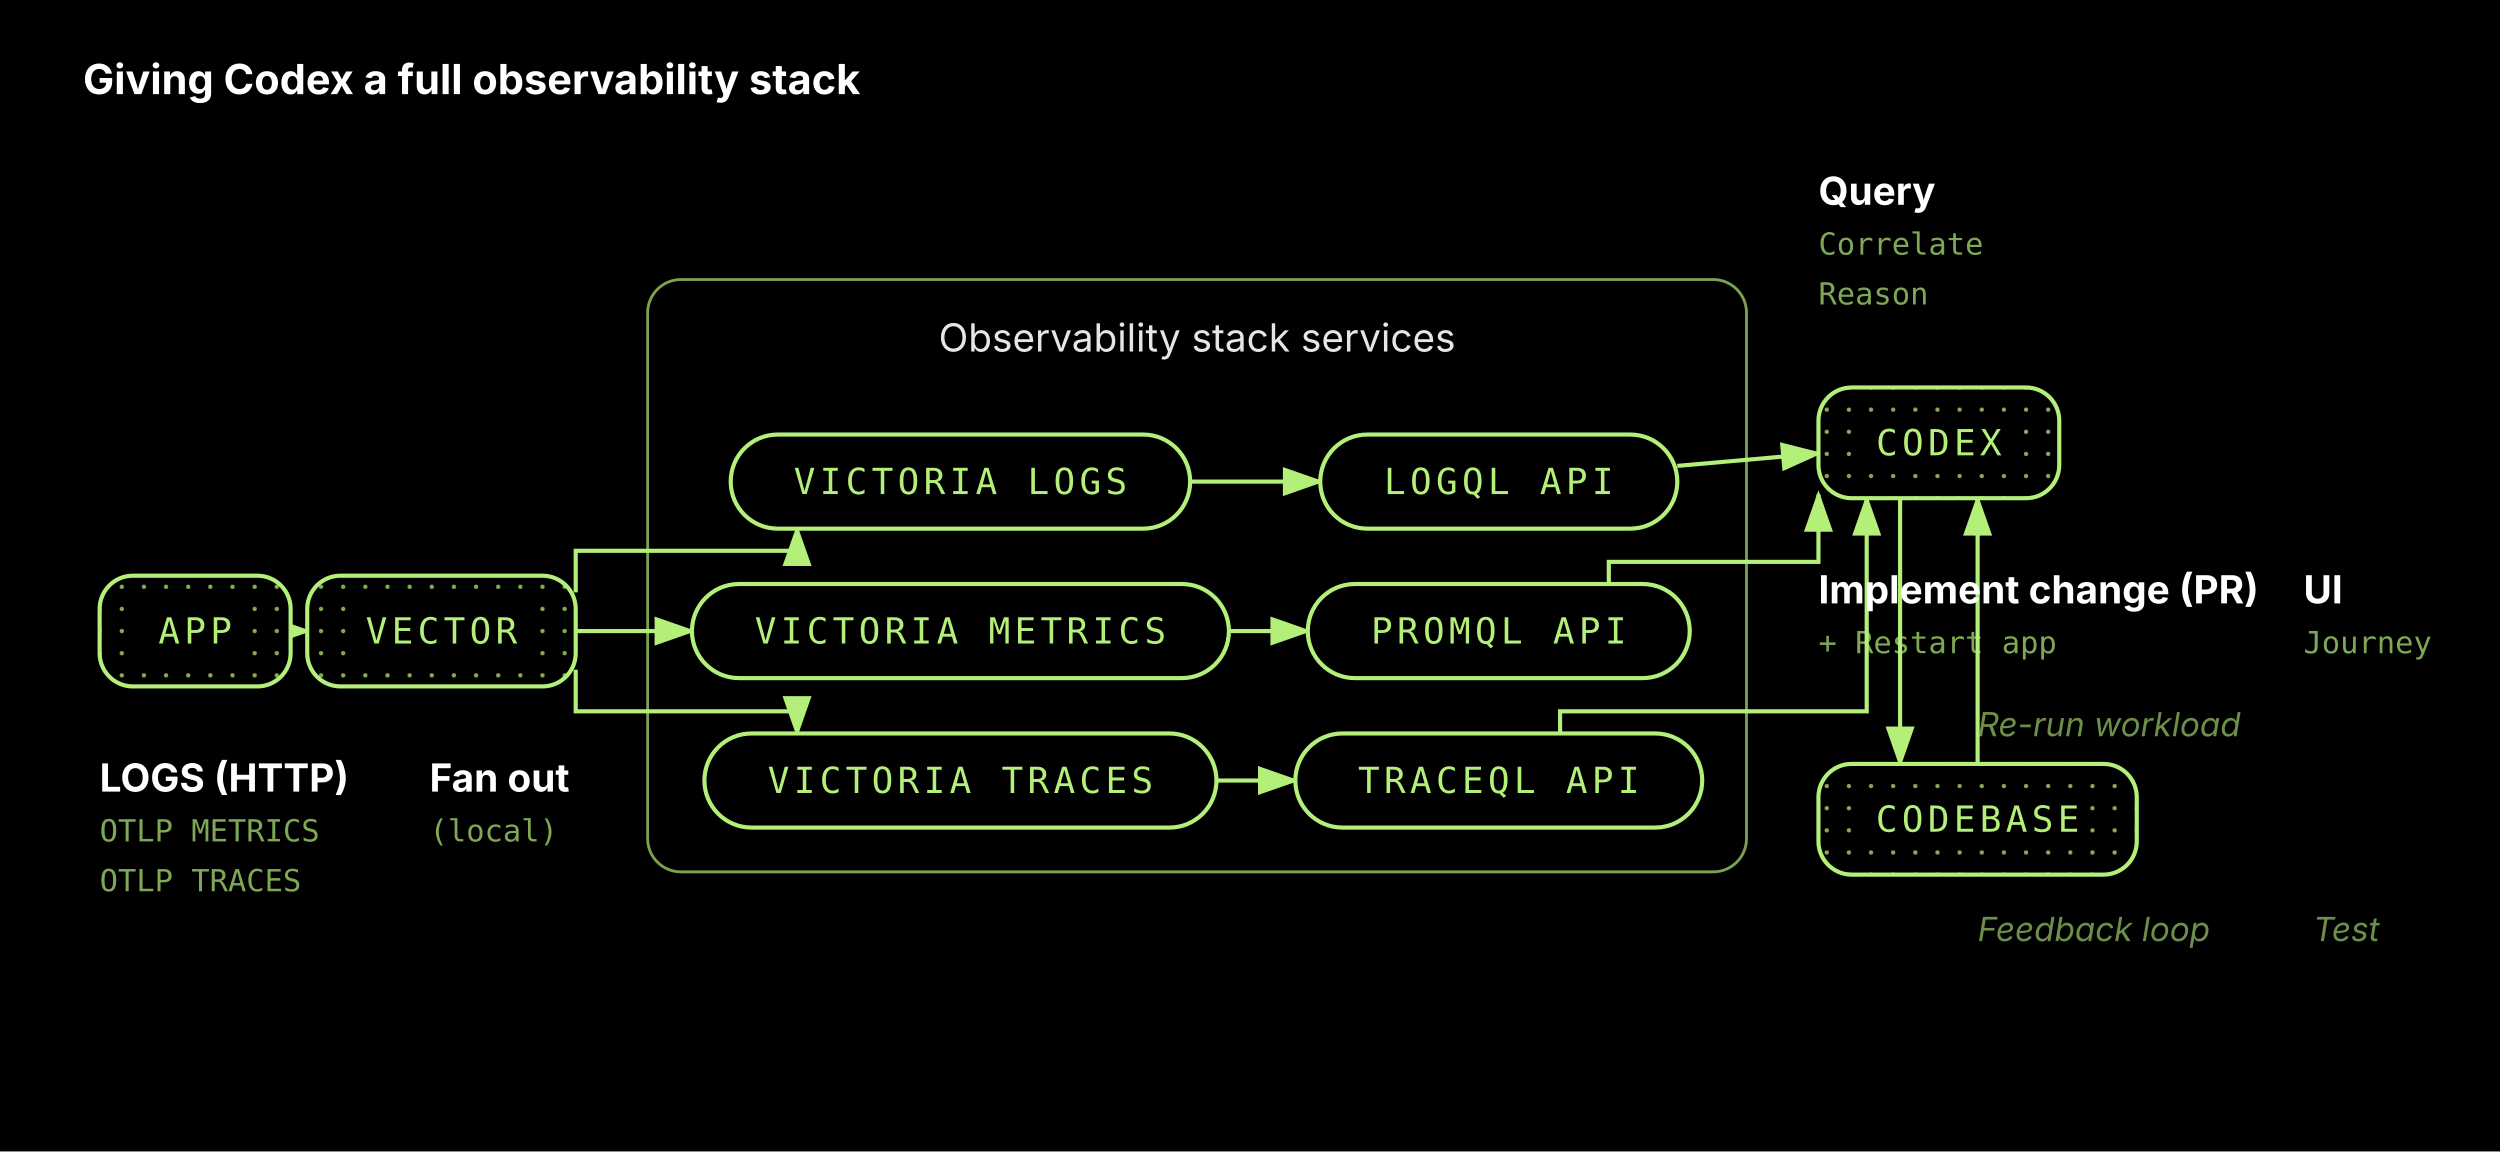
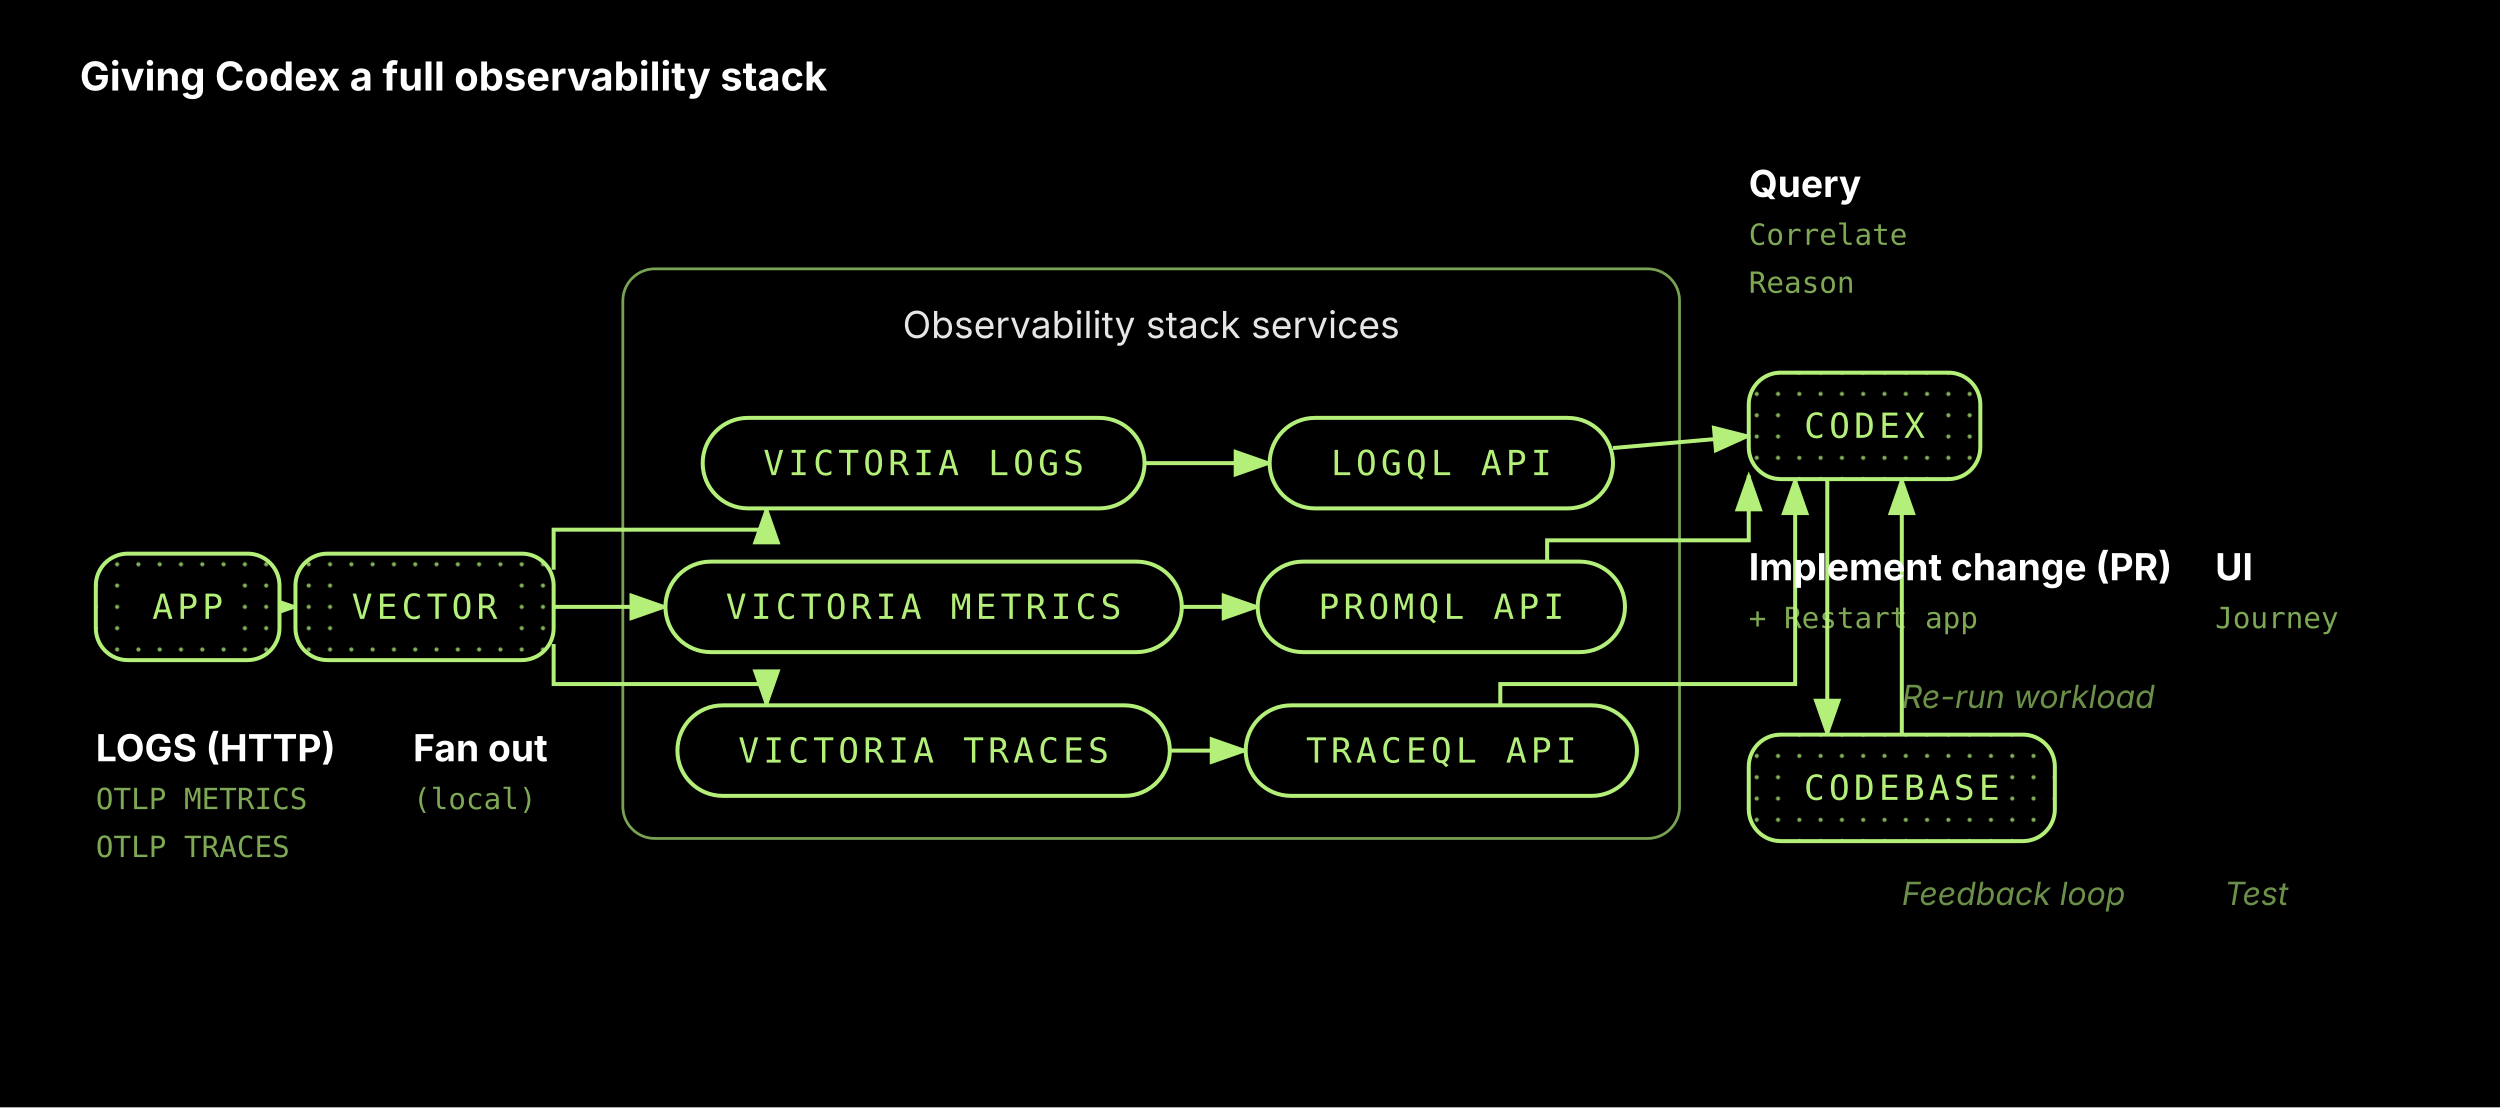
- <svg xmlns="http://www.w3.org/2000/svg" viewBox="0 0 903.24 416" width="903.24" height="416">
+ <svg xmlns="http://www.w3.org/2000/svg" viewBox="0 0 939.24 416" width="939.24" height="416">
  <defs>
    <pattern id="dotgrid" width="8" height="8" patternUnits="userSpaceOnUse">
      <rect width="8" height="8" fill="#000000" />
      <circle cx="4" cy="4" r="0.8" fill="#b4f079" opacity="0.7" />
    </pattern>
    <pattern id="crosshatch" width="8" height="8" patternUnits="userSpaceOnUse">
      <rect width="8" height="8" fill="#000000" />
      <path d="M0 8L8 0M-1 1L1 -1M7 9L9 7" stroke="#b4f079" stroke-width="0.8" opacity="0.2" />
    </pattern>
    <pattern id="hero" width="6" height="6" patternUnits="userSpaceOnUse">
      <rect width="6" height="6" fill="#3d6b23" />
      <circle cx="3" cy="3" r="0.6" fill="#5a9a35" opacity="0.5" />
    </pattern>
    <marker id="arrowhead" markerWidth="10" markerHeight="7" refX="9" refY="3.5" orient="auto" markerUnits="strokeWidth">
      <polygon points="0 0, 10 3.5, 0 7" fill="#b4f079" />
    </marker>
    <marker id="arrowhead-reverse" markerWidth="10" markerHeight="7" refX="1" refY="3.5" orient="auto" markerUnits="strokeWidth">
      <polygon points="10 0, 0 3.5, 10 7" fill="#b4f079" />
    </marker>
  </defs>
  <rect width="100%" height="100%" fill="#000000" />
  <g class="diagram">
    <text x="30" y="34" font-family="'Inter', 'Helvetica Neue', Arial, sans-serif" font-size="15" fill="#ffffff" font-weight="700">Giving Codex a full observability stack</text>
    <rect x="234" y="101" width="397" height="214" rx="12" fill="transparent" stroke="#b4f079" stroke-width="1" opacity="0.35" />
    <rect x="234" y="101" width="397" height="214" rx="12" fill="none" stroke="#b4f079" stroke-width="1" opacity="0.5" />
    <line x1="105" y1="228" x2="111" y2="228" stroke="#b4f079" stroke-width="1.5" marker-end="url(#arrowhead)" />
    <polyline points="208,214.032 208,199 287.972,199 287.972,191" fill="none" stroke="#b4f079" stroke-width="1.5" marker-end="url(#arrowhead)" />
    <line x1="208" y1="228" x2="250" y2="228" stroke="#b4f079" stroke-width="1.5" marker-end="url(#arrowhead)" />
    <polyline points="208,241.968 208,257 287.972,257 287.972,265" fill="none" stroke="#b4f079" stroke-width="1.5" marker-end="url(#arrowhead)" />
    <line x1="606" y1="168.321" x2="657" y2="163.83" stroke="#b4f079" stroke-width="1.5" marker-end="url(#arrowhead)" />
    <polyline points="581.25,211 581.25,203 657,203 657,178.604" fill="none" stroke="#b4f079" stroke-width="1.5" marker-end="url(#arrowhead)" />
    <polyline points="563.656,265 563.656,257 674.434,257 674.434,180" fill="none" stroke="#b4f079" stroke-width="1.5" marker-end="url(#arrowhead)" />
    <line x1="686.5" y1="180" x2="686.5" y2="276" stroke="#b4f079" stroke-width="1.5" marker-end="url(#arrowhead)" />
    <line x1="714.5" y1="276" x2="714.5" y2="180" stroke="#b4f079" stroke-width="1.5" marker-end="url(#arrowhead)" />
    <line x1="430" y1="174" x2="477" y2="174" stroke="#b4f079" stroke-width="1.5" marker-end="url(#arrowhead)" />
    <line x1="444" y1="228" x2="472.5" y2="228" stroke="#b4f079" stroke-width="1.5" marker-end="url(#arrowhead)" />
    <line x1="439.5" y1="282" x2="468" y2="282" stroke="#b4f079" stroke-width="1.5" marker-end="url(#arrowhead)" />
    <rect x="317.5" y="114" width="230" height="24" fill="#000000" rx="3" />
    <text x="432.5" y="127" font-family="'Inter', 'Helvetica Neue', Arial, sans-serif" font-size="14" fill="#ffffff" opacity="0.9" text-anchor="middle">Observability stack services</text>
    <rect x="36" y="208" width="69" height="40" rx="12" fill="url(#dotgrid)" stroke="#b4f079" stroke-width="1.5" />
    <rect x="50.5" y="216.9" width="40" height="22.2" fill="#000000" rx="2" />
    <text x="70.5" y="228" font-family="'JetBrains Mono', 'Fira Code', 'SF Mono', 'Cascadia Code', monospace" font-size="13" fill="#b4f079" text-anchor="middle" dominant-baseline="central" letter-spacing="0.12em">APP</text>
    <rect x="111" y="208" width="97" height="40" rx="12" fill="url(#dotgrid)" stroke="#b4f079" stroke-width="1.5" />
    <rect x="127.5" y="216.9" width="64" height="22.2" fill="#000000" rx="2" />
    <text x="159.5" y="228" font-family="'JetBrains Mono', 'Fira Code', 'SF Mono', 'Cascadia Code', monospace" font-size="13" fill="#b4f079" text-anchor="middle" dominant-baseline="central" letter-spacing="0.12em">VECTOR</text>
    <rect x="657" y="140" width="87" height="40" rx="12" fill="url(#dotgrid)" stroke="#b4f079" stroke-width="1.5" />
    <rect x="672.5" y="148.9" width="56" height="22.2" fill="#000000" rx="2" />
    <text x="700.5" y="160" font-family="'JetBrains Mono', 'Fira Code', 'SF Mono', 'Cascadia Code', monospace" font-size="13" fill="#b4f079" text-anchor="middle" dominant-baseline="central" letter-spacing="0.12em">CODEX</text>
    <rect x="657" y="276" width="115" height="40" rx="12" fill="url(#dotgrid)" stroke="#b4f079" stroke-width="1.5" />
    <rect x="674.5" y="284.9" width="80" height="22.2" fill="#000000" rx="2" />
    <text x="714.5" y="296" font-family="'JetBrains Mono', 'Fira Code', 'SF Mono', 'Cascadia Code', monospace" font-size="13" fill="#b4f079" text-anchor="middle" dominant-baseline="central" letter-spacing="0.12em">CODEBASE</text>
    <rect x="264" y="157" width="166" height="34" rx="17" fill="#000000" stroke="#b4f079" stroke-width="1.5" />
    <text x="347" y="174" font-family="'JetBrains Mono', 'Fira Code', 'SF Mono', 'Cascadia Code', monospace" font-size="13" fill="#b4f079" text-anchor="middle" dominant-baseline="central" letter-spacing="0.12em">VICTORIA LOGS</text>
    <rect x="477" y="157" width="129" height="34" rx="17" fill="#000000" stroke="#b4f079" stroke-width="1.5" />
    <text x="541.5" y="174" font-family="'JetBrains Mono', 'Fira Code', 'SF Mono', 'Cascadia Code', monospace" font-size="13" fill="#b4f079" text-anchor="middle" dominant-baseline="central" letter-spacing="0.12em">LOGQL API</text>
    <rect x="250" y="211" width="194" height="34" rx="17" fill="#000000" stroke="#b4f079" stroke-width="1.5" />
    <text x="347" y="228" font-family="'JetBrains Mono', 'Fira Code', 'SF Mono', 'Cascadia Code', monospace" font-size="13" fill="#b4f079" text-anchor="middle" dominant-baseline="central" letter-spacing="0.12em">VICTORIA METRICS</text>
    <rect x="472.5" y="211" width="138" height="34" rx="17" fill="#000000" stroke="#b4f079" stroke-width="1.5" />
    <text x="541.5" y="228" font-family="'JetBrains Mono', 'Fira Code', 'SF Mono', 'Cascadia Code', monospace" font-size="13" fill="#b4f079" text-anchor="middle" dominant-baseline="central" letter-spacing="0.12em">PROMQL API</text>
    <rect x="254.5" y="265" width="185" height="34" rx="17" fill="#000000" stroke="#b4f079" stroke-width="1.5" />
    <text x="347" y="282" font-family="'JetBrains Mono', 'Fira Code', 'SF Mono', 'Cascadia Code', monospace" font-size="13" fill="#b4f079" text-anchor="middle" dominant-baseline="central" letter-spacing="0.12em">VICTORIA TRACES</text>
    <rect x="468" y="265" width="147" height="34" rx="17" fill="#000000" stroke="#b4f079" stroke-width="1.5" />
    <text x="541.5" y="282" font-family="'JetBrains Mono', 'Fira Code', 'SF Mono', 'Cascadia Code', monospace" font-size="13" fill="#b4f079" text-anchor="middle" dominant-baseline="central" letter-spacing="0.12em">TRACEQL API</text>
    <text x="36" y="286" font-family="'Inter', 'Helvetica Neue', Arial, sans-serif" font-size="14" fill="#ffffff" font-weight="700">LOGS (HTTP)</text>
    <text x="36" y="304" font-family="'JetBrains Mono', 'Fira Code', 'SF Mono', 'Cascadia Code', monospace" font-size="11" fill="#b4f079" opacity="0.7">OTLP METRICS</text>
    <text x="36" y="322" font-family="'JetBrains Mono', 'Fira Code', 'SF Mono', 'Cascadia Code', monospace" font-size="11" fill="#b4f079" opacity="0.7">OTLP TRACES</text>
    <text x="155.2" y="286" font-family="'Inter', 'Helvetica Neue', Arial, sans-serif" font-size="14" fill="#ffffff" font-weight="700">Fan out</text>
    <text x="155.2" y="304" font-family="'JetBrains Mono', 'Fira Code', 'SF Mono', 'Cascadia Code', monospace" font-size="11" fill="#b4f079" opacity="0.7">(local)</text>
    <text x="657" y="74" font-family="'Inter', 'Helvetica Neue', Arial, sans-serif" font-size="14" fill="#ffffff" font-weight="700">Query</text>
    <text x="657" y="92" font-family="'JetBrains Mono', 'Fira Code', 'SF Mono', 'Cascadia Code', monospace" font-size="11" fill="#b4f079" opacity="0.7">Correlate</text>
    <text x="657" y="110" font-family="'JetBrains Mono', 'Fira Code', 'SF Mono', 'Cascadia Code', monospace" font-size="11" fill="#b4f079" opacity="0.7">Reason</text>
    <text x="657" y="218" font-family="'Inter', 'Helvetica Neue', Arial, sans-serif" font-size="14" fill="#ffffff" font-weight="700">Implement change (PR)</text>
    <text x="657" y="236" font-family="'JetBrains Mono', 'Fira Code', 'SF Mono', 'Cascadia Code', monospace" font-size="11" fill="#b4f079" opacity="0.7">+ Restart app</text>
    <text x="832.24" y="218" font-family="'Inter', 'Helvetica Neue', Arial, sans-serif" font-size="14" fill="#ffffff" font-weight="700">UI</text>
    <text x="832.24" y="236" font-family="'JetBrains Mono', 'Fira Code', 'SF Mono', 'Cascadia Code', monospace" font-size="11" fill="#b4f079" opacity="0.7">Journey</text>
    <text x="714.5" y="266" font-family="'Inter', 'Helvetica Neue', Arial, sans-serif" font-size="12" fill="#b4f079" opacity="0.6" font-style="italic">Re-run workload</text>
    <text x="714.5" y="340" font-family="'Inter', 'Helvetica Neue', Arial, sans-serif" font-size="12" fill="#b4f079" opacity="0.6" font-style="italic">Feedback loop</text>
    <text x="835.7" y="340" font-family="'Inter', 'Helvetica Neue', Arial, sans-serif" font-size="12" fill="#b4f079" opacity="0.6" font-style="italic">Test</text>
  </g>
</svg>
